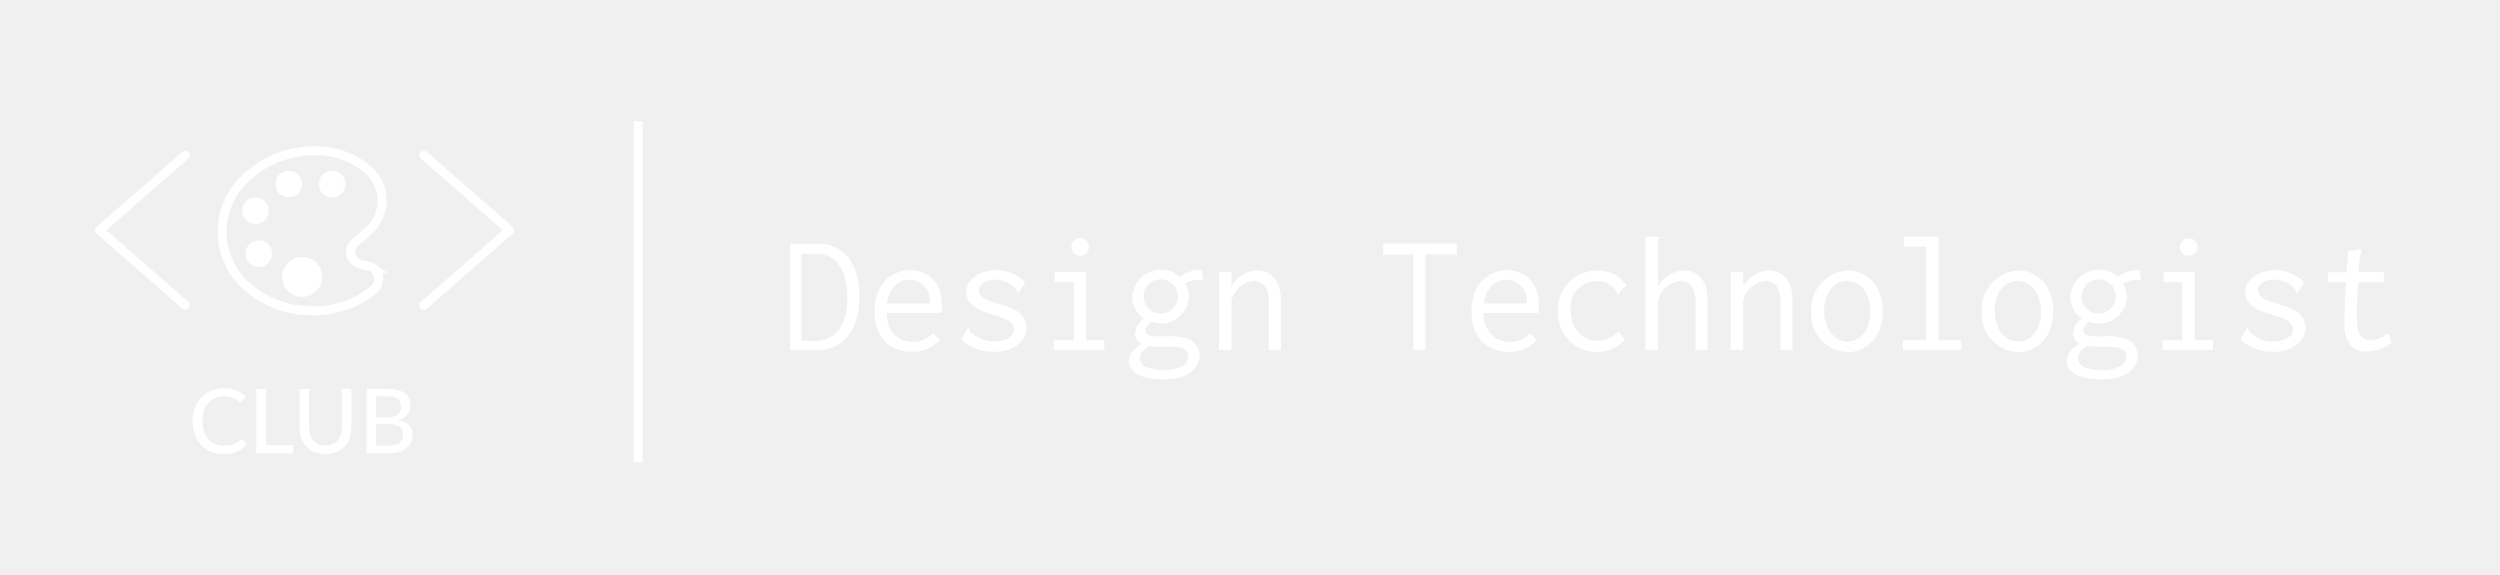
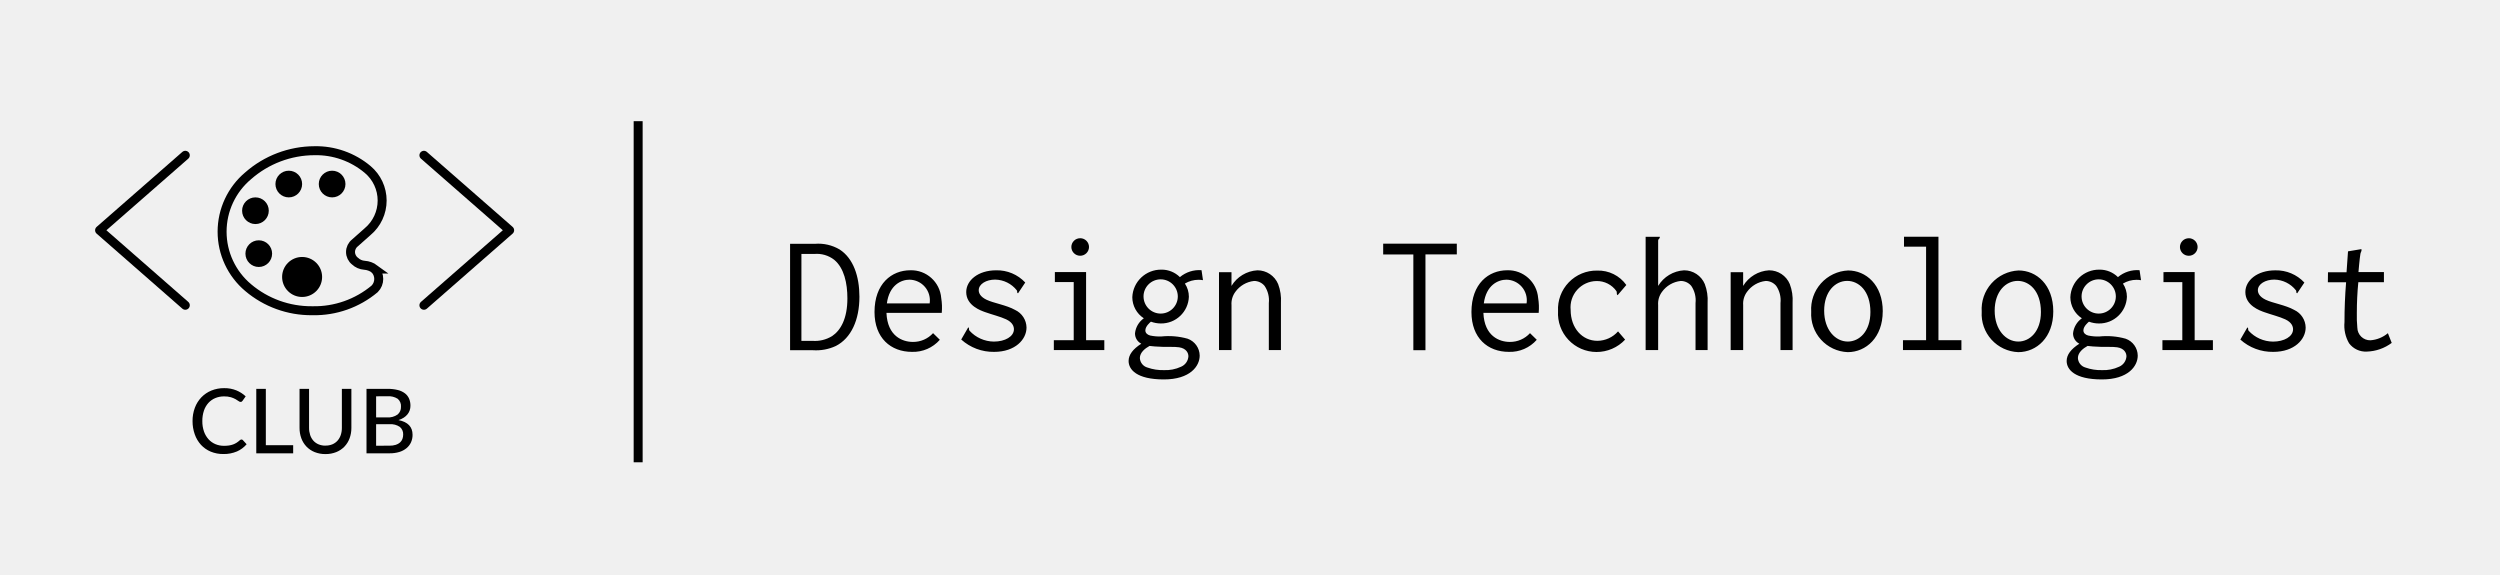
<svg xmlns="http://www.w3.org/2000/svg" width="278.507" height="64" viewBox="0 0 278.507 64">
  <g transform="translate(-61 -175)">
    <path d="M0,0H278.507V64H0Z" transform="translate(61 175)" fill="transparent" />
    <g transform="translate(-4.908 4)">
      <g transform="translate(66.902 164)">
        <g transform="translate(10.098 23.787)">
          <g transform="translate(13.65 0.002)">
-             <path d="M80.982,77.18a2.168,2.168,0,0,0-1.142-.418,1.7,1.7,0,0,1-1.05-.462,1.287,1.287,0,0,1,0-2.033l1.41-1.252a4.52,4.52,0,0,0,0-6.926A8.925,8.925,0,0,0,74.264,64a11.223,11.223,0,0,0-7.372,2.79,8.134,8.134,0,0,0,0,12.465,10.869,10.869,0,0,0,7.1,2.572h.079a10.448,10.448,0,0,0,6.908-2.433,1.568,1.568,0,0,0,0-2.214Z" transform="translate(-63.985 -64)" fill="none" stroke="#fff" stroke-miterlimit="10" stroke-width="1" />
-             <circle cx="1.486" cy="1.486" r="1.486" transform="translate(2.229 5.199)" fill="#fff" />
-             <circle cx="1.486" cy="1.486" r="1.486" transform="translate(2.6 9.981)" fill="#fff" />
-             <circle cx="1.486" cy="1.486" r="1.486" transform="translate(5.943 2.228)" fill="#fff" />
-             <circle cx="2.228" cy="2.228" r="2.228" transform="translate(6.686 11.838)" fill="#fff" />
-             <circle cx="1.486" cy="1.486" r="1.486" transform="translate(10.771 2.228)" fill="#fff" />
+             <path d="M80.982,77.18a2.168,2.168,0,0,0-1.142-.418,1.7,1.7,0,0,1-1.05-.462,1.287,1.287,0,0,1,0-2.033l1.41-1.252a4.52,4.52,0,0,0,0-6.926A8.925,8.925,0,0,0,74.264,64a11.223,11.223,0,0,0-7.372,2.79,8.134,8.134,0,0,0,0,12.465,10.869,10.869,0,0,0,7.1,2.572h.079a10.448,10.448,0,0,0,6.908-2.433,1.568,1.568,0,0,0,0-2.214Z" transform="translate(-63.985 -64)" fill="none" stroke="#000" stroke-miterlimit="10" stroke-width="1" />
+             <circle cx="1.486" cy="1.486" r="1.486" transform="translate(2.229 5.199)" fill="#000" />
+             <circle cx="1.486" cy="1.486" r="1.486" transform="translate(2.6 9.981)" fill="#000" />
+             <circle cx="1.486" cy="1.486" r="1.486" transform="translate(5.943 2.228)" fill="#000" />
+             <circle cx="2.228" cy="2.228" r="2.228" transform="translate(6.686 11.838)" fill="#000" />
+             <circle cx="1.486" cy="1.486" r="1.486" transform="translate(10.771 2.228)" fill="#000" />
          </g>
-           <path d="M19.649,41.008,10.1,32.652,19.649,24.3" transform="translate(-10.098 -23.787)" fill="none" stroke="#fff" stroke-linecap="round" stroke-linejoin="round" stroke-width="1" />
-           <path d="M46.231,41.008l9.551-8.357L46.231,24.3" transform="translate(-10.098 -23.787)" fill="none" stroke="#fff" stroke-linecap="round" stroke-linejoin="round" stroke-width="1" />
+           <path d="M19.649,41.008,10.1,32.652,19.649,24.3" transform="translate(-10.098 -23.787)" fill="none" stroke="#000" stroke-linecap="round" stroke-linejoin="round" stroke-width="1" />
+           <path d="M46.231,41.008l9.551-8.357L46.231,24.3" transform="translate(-10.098 -23.787)" fill="none" stroke="#000" stroke-linecap="round" stroke-linejoin="round" stroke-width="1" />
        </g>
-         <path d="M5.9-1.54a.2.2,0,0,1,.155.07l.42.46a3,3,0,0,1-1.073.8A3.689,3.689,0,0,1,3.88.08,3.563,3.563,0,0,1,2.468-.19a3.111,3.111,0,0,1-1.08-.755A3.4,3.4,0,0,1,.7-2.105,4.324,4.324,0,0,1,.45-3.59,4.135,4.135,0,0,1,.708-5.075a3.41,3.41,0,0,1,.723-1.16A3.258,3.258,0,0,1,2.543-6.99a3.687,3.687,0,0,1,1.432-.27,3.484,3.484,0,0,1,1.36.25,3.426,3.426,0,0,1,1.035.665l-.35.495a.3.3,0,0,1-.088.09.244.244,0,0,1-.138.035.394.394,0,0,1-.222-.095,3.269,3.269,0,0,0-.335-.213,2.641,2.641,0,0,0-.512-.213,2.592,2.592,0,0,0-.76-.095,2.5,2.5,0,0,0-.98.187,2.169,2.169,0,0,0-.768.54,2.451,2.451,0,0,0-.5.865A3.524,3.524,0,0,0,1.54-3.59a3.4,3.4,0,0,0,.185,1.165,2.552,2.552,0,0,0,.51.865A2.162,2.162,0,0,0,3-1.02a2.426,2.426,0,0,0,.95.185,3.746,3.746,0,0,0,.558-.037,2.391,2.391,0,0,0,.455-.113,1.994,1.994,0,0,0,.392-.192A2.625,2.625,0,0,0,5.72-1.46a.4.4,0,0,1,.085-.058A.21.21,0,0,1,5.9-1.54ZM11.66-.9V0H7.55V-7.18H8.615V-.9Zm3.6.04A1.946,1.946,0,0,0,16.025-1a1.605,1.605,0,0,0,.575-.408,1.808,1.808,0,0,0,.36-.625,2.449,2.449,0,0,0,.125-.8V-7.18h1.06v4.345a3.3,3.3,0,0,1-.2,1.165,2.662,2.662,0,0,1-.575.925,2.634,2.634,0,0,1-.91.61,3.143,3.143,0,0,1-1.2.22,3.143,3.143,0,0,1-1.205-.22,2.634,2.634,0,0,1-.91-.61,2.662,2.662,0,0,1-.575-.925,3.3,3.3,0,0,1-.2-1.165V-7.18H13.43v4.34a2.518,2.518,0,0,0,.123.805,1.774,1.774,0,0,0,.358.628A1.605,1.605,0,0,0,14.485-1,1.946,1.946,0,0,0,15.255-.855Zm7.14.01a2.221,2.221,0,0,0,.692-.095,1.3,1.3,0,0,0,.47-.26.989.989,0,0,0,.268-.393,1.411,1.411,0,0,0,.085-.5,1.037,1.037,0,0,0-.37-.843A1.77,1.77,0,0,0,22.4-3.24H20.9V-.845Zm-1.5-5.5V-4H22.12a1.8,1.8,0,0,0,1.168-.317,1.056,1.056,0,0,0,.382-.858,1.057,1.057,0,0,0-.365-.9,1.864,1.864,0,0,0-1.135-.28ZM22.17-7.18a4.5,4.5,0,0,1,1.157.13,2.177,2.177,0,0,1,.792.375,1.489,1.489,0,0,1,.458.592,2,2,0,0,1,.148.788,1.571,1.571,0,0,1-.08.5,1.454,1.454,0,0,1-.245.447,1.768,1.768,0,0,1-.415.373,2.417,2.417,0,0,1-.59.275q1.565.31,1.565,1.635a2.017,2.017,0,0,1-.17.837,1.832,1.832,0,0,1-.5.653,2.289,2.289,0,0,1-.8.425,3.583,3.583,0,0,1-1.08.15H19.83V-7.18Z" transform="translate(20.006 57.5)" fill="#fff" />
+         <path d="M5.9-1.54a.2.2,0,0,1,.155.07l.42.46a3,3,0,0,1-1.073.8A3.689,3.689,0,0,1,3.88.08,3.563,3.563,0,0,1,2.468-.19a3.111,3.111,0,0,1-1.08-.755A3.4,3.4,0,0,1,.7-2.105,4.324,4.324,0,0,1,.45-3.59,4.135,4.135,0,0,1,.708-5.075a3.41,3.41,0,0,1,.723-1.16A3.258,3.258,0,0,1,2.543-6.99a3.687,3.687,0,0,1,1.432-.27,3.484,3.484,0,0,1,1.36.25,3.426,3.426,0,0,1,1.035.665l-.35.495a.3.3,0,0,1-.088.09.244.244,0,0,1-.138.035.394.394,0,0,1-.222-.095,3.269,3.269,0,0,0-.335-.213,2.641,2.641,0,0,0-.512-.213,2.592,2.592,0,0,0-.76-.095,2.5,2.5,0,0,0-.98.187,2.169,2.169,0,0,0-.768.54,2.451,2.451,0,0,0-.5.865A3.524,3.524,0,0,0,1.54-3.59a3.4,3.4,0,0,0,.185,1.165,2.552,2.552,0,0,0,.51.865A2.162,2.162,0,0,0,3-1.02a2.426,2.426,0,0,0,.95.185,3.746,3.746,0,0,0,.558-.037,2.391,2.391,0,0,0,.455-.113,1.994,1.994,0,0,0,.392-.192A2.625,2.625,0,0,0,5.72-1.46a.4.4,0,0,1,.085-.058A.21.21,0,0,1,5.9-1.54ZM11.66-.9V0H7.55V-7.18H8.615V-.9Zm3.6.04A1.946,1.946,0,0,0,16.025-1a1.605,1.605,0,0,0,.575-.408,1.808,1.808,0,0,0,.36-.625,2.449,2.449,0,0,0,.125-.8V-7.18h1.06v4.345a3.3,3.3,0,0,1-.2,1.165,2.662,2.662,0,0,1-.575.925,2.634,2.634,0,0,1-.91.61,3.143,3.143,0,0,1-1.2.22,3.143,3.143,0,0,1-1.205-.22,2.634,2.634,0,0,1-.91-.61,2.662,2.662,0,0,1-.575-.925,3.3,3.3,0,0,1-.2-1.165V-7.18H13.43v4.34a2.518,2.518,0,0,0,.123.805,1.774,1.774,0,0,0,.358.628A1.605,1.605,0,0,0,14.485-1,1.946,1.946,0,0,0,15.255-.855Zm7.14.01a2.221,2.221,0,0,0,.692-.095,1.3,1.3,0,0,0,.47-.26.989.989,0,0,0,.268-.393,1.411,1.411,0,0,0,.085-.5,1.037,1.037,0,0,0-.37-.843A1.77,1.77,0,0,0,22.4-3.24H20.9V-.845Zm-1.5-5.5V-4H22.12a1.8,1.8,0,0,0,1.168-.317,1.056,1.056,0,0,0,.382-.858,1.057,1.057,0,0,0-.365-.9,1.864,1.864,0,0,0-1.135-.28ZM22.17-7.18a4.5,4.5,0,0,1,1.157.13,2.177,2.177,0,0,1,.792.375,1.489,1.489,0,0,1,.458.592,2,2,0,0,1,.148.788,1.571,1.571,0,0,1-.08.5,1.454,1.454,0,0,1-.245.447,1.768,1.768,0,0,1-.415.373,2.417,2.417,0,0,1-.59.275q1.565.31,1.565,1.635a2.017,2.017,0,0,1-.17.837,1.832,1.832,0,0,1-.5.653,2.289,2.289,0,0,1-.8.425,3.583,3.583,0,0,1-1.08.15H19.83V-7.18Z" transform="translate(20.006 57.5)" fill="#000" />
      </g>
-       <path d="M0,0V38" transform="translate(137 184.5)" fill="none" stroke="#fff" stroke-width="1" />
-       <path d="M1.017-11.839V.016H3.558A5.208,5.208,0,0,0,6.119-.459c1.7-.873,2.623-2.89,2.623-5.48,0-2.279-.676-4.274-2.2-5.265a4.655,4.655,0,0,0-2.756-.635Zm1.263,1.131H3.706a3.162,3.162,0,0,1,2.228.65c1.1.912,1.468,2.6,1.468,4.3,0,2.257-.749,3.556-1.695,4.194a3.633,3.633,0,0,1-2.214.534H2.279ZM14.414-8.892c-2.073,0-3.991,1.483-3.991,4.651,0,2.892,1.81,4.44,4.168,4.44A3.949,3.949,0,0,0,17.7-1.148l-.754-.738A2.991,2.991,0,0,1,14.7-.909c-1.161,0-2.843-.64-2.946-3.239h6.16a6.514,6.514,0,0,0-.06-1.658A3.356,3.356,0,0,0,14.414-8.892ZM11.8-5.2c.27-2.047,1.592-2.643,2.523-2.643A2.3,2.3,0,0,1,16.567-5.2ZM27.215-7.526a4.293,4.293,0,0,0-3.238-1.361c-2.016,0-3.337,1.127-3.337,2.423,0,1.516,1.644,2.068,2.115,2.238.734.265,1.693.5,2.333.8.716.335.866.792.866,1.106,0,.813-.992,1.373-2.232,1.373A3.715,3.715,0,0,1,21.006-2.16a.232.232,0,0,1-.053-.2.174.174,0,0,0-.084-.179l-.787,1.361A5.333,5.333,0,0,0,23.746.2c2.372,0,3.611-1.4,3.611-2.71a2.2,2.2,0,0,0-1.274-1.963c-.981-.551-2.379-.747-3.19-1.139-.709-.343-.86-.764-.86-1.055,0-.7.848-1.185,1.829-1.185a3.134,3.134,0,0,1,2.41,1.192.23.23,0,0,1,.041.181c0,.114.065.145.1.153Zm3.3-1.164v1.115h2.1V-1.1H30.4V0h5.624V-1.1H33.993V-8.69Zm2.82-3.771a.981.981,0,0,0-.984.976.98.98,0,0,0,.984.976.981.981,0,0,0,.984-.976A.98.98,0,0,0,33.337-12.462Zm7.056,6.489A1.911,1.911,0,0,1,42.3-7.88a1.91,1.91,0,0,1,1.911,1.906A1.911,1.911,0,0,1,42.3-4.066,1.91,1.91,0,0,1,40.393-5.973Zm1.995-2.989a3.2,3.2,0,0,0-3.244,3.069,2.811,2.811,0,0,0,1.283,2.351,2.348,2.348,0,0,0-.983,1.675,1.277,1.277,0,0,0,.7,1.157c-.932.595-1.412,1.233-1.412,1.923,0,.946.883,2.056,3.925,2.056,2.94,0,3.994-1.49,3.994-2.654A2.021,2.021,0,0,0,45.3-1.269a7.835,7.835,0,0,0-2.938-.246,5.245,5.245,0,0,1-1.24-.109c-.332-.091-.526-.3-.526-.57,0-.459.535-.9.62-.971a3.173,3.173,0,0,0,1.1.2A3.085,3.085,0,0,0,45.444-5.94,2.658,2.658,0,0,0,45-7.411a2.946,2.946,0,0,1,1.516-.42,2.945,2.945,0,0,1,.5.043L46.854-8.9a3.344,3.344,0,0,0-2.41.771A2.884,2.884,0,0,0,42.388-8.962Zm-1.323,8.5c.329.043.79.08,1.454.1.641.024,1.341-.024,1.839.051.8.121,1.036.628,1.036,1.01a1.347,1.347,0,0,1-.812,1.152,4.089,4.089,0,0,1-1.951.38,5.017,5.017,0,0,1-1.791-.284A1.158,1.158,0,0,1,39.984.89C39.984.266,40.566-.19,41.065-.464ZM48.8,0h1.394V-5a2.207,2.207,0,0,1,.431-1.49A2.965,2.965,0,0,1,52.7-7.7a1.514,1.514,0,0,1,1.177.55,2.867,2.867,0,0,1,.474,1.919V0H55.7V-5.263h0a4.986,4.986,0,0,0-.313-2.092,2.494,2.494,0,0,0-2.311-1.532,3.622,3.622,0,0,0-2.885,1.738V-8.674H48.8ZM67.09-11.855v1.2h3.361V.016H71.8V-10.658h3.493v-1.2ZM80.914-8.892c-2.073,0-3.991,1.483-3.991,4.651,0,2.892,1.81,4.44,4.168,4.44A3.949,3.949,0,0,0,84.2-1.148l-.754-.738A2.991,2.991,0,0,1,81.2-.909c-1.161,0-2.843-.64-2.946-3.239h6.16a6.514,6.514,0,0,0-.06-1.658A3.356,3.356,0,0,0,80.914-8.892ZM78.3-5.2c.27-2.047,1.592-2.643,2.523-2.643A2.3,2.3,0,0,1,83.067-5.2Zm15.878-2.05a3.825,3.825,0,0,0-3.246-1.607,4.29,4.29,0,0,0-4.362,4.518A4.3,4.3,0,0,0,90.842.213a4.349,4.349,0,0,0,3.2-1.377l-.787-.918a3.084,3.084,0,0,1-2.3,1.05c-1.691,0-2.981-1.417-2.981-3.446a2.926,2.926,0,0,1,2.866-3.213,2.655,2.655,0,0,1,2.245,1.137c.073.147-.031.325.12.439ZM96.328,0h1.394V-5a2.207,2.207,0,0,1,.431-1.49A2.965,2.965,0,0,1,100.236-7.7a1.514,1.514,0,0,1,1.177.55,2.867,2.867,0,0,1,.474,1.919V0h1.345V-5.263h0a4.985,4.985,0,0,0-.313-2.092,2.494,2.494,0,0,0-2.311-1.532,3.622,3.622,0,0,0-2.885,1.738v-5.034a.223.223,0,0,1,.069-.182.3.3,0,0,0,.121-.2.177.177,0,0,0-.009-.057H96.328ZM105.8,0h1.394V-5a2.207,2.207,0,0,1,.431-1.49A2.965,2.965,0,0,1,109.7-7.7a1.514,1.514,0,0,1,1.177.55,2.867,2.867,0,0,1,.474,1.919V0H112.7V-5.263h0a4.986,4.986,0,0,0-.313-2.092,2.494,2.494,0,0,0-2.311-1.532,3.622,3.622,0,0,0-2.885,1.738V-8.674H105.8Zm16.946-4.3c0-3-1.892-4.57-3.864-4.57a4.322,4.322,0,0,0-4.109,4.6,4.244,4.244,0,0,0,4.068,4.5C120.892.23,122.741-1.423,122.741-4.3Zm-3.958-3.407c1.252,0,2.581,1.081,2.581,3.464,0,2.185-1.251,3.293-2.518,3.293-1.383,0-2.634-1.3-2.634-3.44S117.456-7.708,118.784-7.708Zm6.323-4.917v1.1h2.46V-1.1h-2.574V0h6.51V-1.1h-2.558V-12.626ZM141.741-4.3c0-3-1.892-4.57-3.864-4.57a4.322,4.322,0,0,0-4.109,4.6,4.244,4.244,0,0,0,4.068,4.5C139.892.23,141.741-1.423,141.741-4.3Zm-3.958-3.407c1.252,0,2.581,1.081,2.581,3.464,0,2.185-1.251,3.293-2.518,3.293-1.383,0-2.634-1.3-2.634-3.44S136.456-7.708,137.784-7.708Zm7.109,1.735A1.911,1.911,0,0,1,146.8-7.88a1.91,1.91,0,0,1,1.911,1.906A1.911,1.911,0,0,1,146.8-4.066,1.91,1.91,0,0,1,144.893-5.973Zm1.995-2.989a3.2,3.2,0,0,0-3.244,3.069,2.811,2.811,0,0,0,1.283,2.351,2.349,2.349,0,0,0-.983,1.675,1.277,1.277,0,0,0,.7,1.157c-.932.595-1.412,1.233-1.412,1.923,0,.946.883,2.056,3.925,2.056,2.94,0,3.994-1.49,3.994-2.654a2.021,2.021,0,0,0-1.35-1.884,7.835,7.835,0,0,0-2.938-.246,5.245,5.245,0,0,1-1.24-.109c-.332-.091-.526-.3-.526-.57,0-.459.535-.9.62-.971a3.173,3.173,0,0,0,1.1.2,3.085,3.085,0,0,0,3.128-2.973,2.658,2.658,0,0,0-.443-1.471,2.946,2.946,0,0,1,1.516-.42,2.945,2.945,0,0,1,.5.043L151.354-8.9a3.343,3.343,0,0,0-2.41.771A2.884,2.884,0,0,0,146.888-8.962Zm-1.323,8.5c.329.043.79.08,1.454.1.641.024,1.341-.024,1.839.051.8.121,1.036.628,1.036,1.01a1.347,1.347,0,0,1-.812,1.152,4.089,4.089,0,0,1-1.951.38,5.017,5.017,0,0,1-1.791-.284,1.158,1.158,0,0,1-.855-1.06C144.484.266,145.066-.19,145.565-.464Zm8.452-8.226v1.115h2.1V-1.1H153.9V0h5.624V-1.1h-2.033V-8.69Zm2.82-3.771a.981.981,0,0,0-.984.976.98.98,0,0,0,.984.976.981.981,0,0,0,.984-.976A.981.981,0,0,0,156.837-12.462Zm12.878,4.935a4.293,4.293,0,0,0-3.238-1.361c-2.016,0-3.337,1.127-3.337,2.423,0,1.516,1.644,2.068,2.115,2.238.734.265,1.693.5,2.333.8.716.335.866.792.866,1.106,0,.813-.992,1.373-2.232,1.373a3.715,3.715,0,0,1-2.716-1.209.232.232,0,0,1-.053-.2.174.174,0,0,0-.084-.179l-.787,1.361A5.333,5.333,0,0,0,166.246.2c2.372,0,3.611-1.4,3.611-2.71a2.2,2.2,0,0,0-1.274-1.963c-.981-.551-2.379-.747-3.19-1.139-.709-.343-.86-.764-.86-1.055,0-.7.848-1.185,1.829-1.185a3.134,3.134,0,0,1,2.41,1.192.23.23,0,0,1,.041.181c0,.114.065.145.1.153ZM174.575-11l-.164,2.328h-2.066l-.016,1.115h2.033q-.182,2.229-.18,4.438a3.931,3.931,0,0,0,.512,2.363,2.313,2.313,0,0,0,1.977.924A4.862,4.862,0,0,0,179.444-.8l-.426-1.082a3.426,3.426,0,0,1-1.944.792,1.428,1.428,0,0,1-1.46-1.4,13.458,13.458,0,0,1-.056-1.669q0-1.7.165-3.4h2.853V-8.69h-2.837s.131-1.563.22-2.045c.038-.2.174-.321.108-.513Z" transform="translate(152.908 210)" fill="#fff" />
+       <path d="M0,0V38" transform="translate(137 184.5)" fill="none" stroke="#000" stroke-width="1" />
+       <path d="M1.017-11.839V.016H3.558A5.208,5.208,0,0,0,6.119-.459c1.7-.873,2.623-2.89,2.623-5.48,0-2.279-.676-4.274-2.2-5.265a4.655,4.655,0,0,0-2.756-.635Zm1.263,1.131H3.706a3.162,3.162,0,0,1,2.228.65c1.1.912,1.468,2.6,1.468,4.3,0,2.257-.749,3.556-1.695,4.194a3.633,3.633,0,0,1-2.214.534H2.279ZM14.414-8.892c-2.073,0-3.991,1.483-3.991,4.651,0,2.892,1.81,4.44,4.168,4.44A3.949,3.949,0,0,0,17.7-1.148l-.754-.738A2.991,2.991,0,0,1,14.7-.909c-1.161,0-2.843-.64-2.946-3.239h6.16a6.514,6.514,0,0,0-.06-1.658A3.356,3.356,0,0,0,14.414-8.892ZM11.8-5.2c.27-2.047,1.592-2.643,2.523-2.643A2.3,2.3,0,0,1,16.567-5.2ZM27.215-7.526a4.293,4.293,0,0,0-3.238-1.361c-2.016,0-3.337,1.127-3.337,2.423,0,1.516,1.644,2.068,2.115,2.238.734.265,1.693.5,2.333.8.716.335.866.792.866,1.106,0,.813-.992,1.373-2.232,1.373A3.715,3.715,0,0,1,21.006-2.16a.232.232,0,0,1-.053-.2.174.174,0,0,0-.084-.179l-.787,1.361A5.333,5.333,0,0,0,23.746.2c2.372,0,3.611-1.4,3.611-2.71a2.2,2.2,0,0,0-1.274-1.963c-.981-.551-2.379-.747-3.19-1.139-.709-.343-.86-.764-.86-1.055,0-.7.848-1.185,1.829-1.185a3.134,3.134,0,0,1,2.41,1.192.23.23,0,0,1,.041.181c0,.114.065.145.1.153Zm3.3-1.164v1.115h2.1V-1.1H30.4V0h5.624V-1.1H33.993V-8.69Zm2.82-3.771a.981.981,0,0,0-.984.976.98.98,0,0,0,.984.976.981.981,0,0,0,.984-.976A.98.98,0,0,0,33.337-12.462Zm7.056,6.489A1.911,1.911,0,0,1,42.3-7.88a1.91,1.91,0,0,1,1.911,1.906A1.911,1.911,0,0,1,42.3-4.066,1.91,1.91,0,0,1,40.393-5.973Zm1.995-2.989a3.2,3.2,0,0,0-3.244,3.069,2.811,2.811,0,0,0,1.283,2.351,2.348,2.348,0,0,0-.983,1.675,1.277,1.277,0,0,0,.7,1.157c-.932.595-1.412,1.233-1.412,1.923,0,.946.883,2.056,3.925,2.056,2.94,0,3.994-1.49,3.994-2.654A2.021,2.021,0,0,0,45.3-1.269a7.835,7.835,0,0,0-2.938-.246,5.245,5.245,0,0,1-1.24-.109c-.332-.091-.526-.3-.526-.57,0-.459.535-.9.62-.971a3.173,3.173,0,0,0,1.1.2A3.085,3.085,0,0,0,45.444-5.94,2.658,2.658,0,0,0,45-7.411a2.946,2.946,0,0,1,1.516-.42,2.945,2.945,0,0,1,.5.043L46.854-8.9a3.344,3.344,0,0,0-2.41.771A2.884,2.884,0,0,0,42.388-8.962Zm-1.323,8.5c.329.043.79.08,1.454.1.641.024,1.341-.024,1.839.051.8.121,1.036.628,1.036,1.01a1.347,1.347,0,0,1-.812,1.152,4.089,4.089,0,0,1-1.951.38,5.017,5.017,0,0,1-1.791-.284A1.158,1.158,0,0,1,39.984.89C39.984.266,40.566-.19,41.065-.464ZM48.8,0h1.394V-5a2.207,2.207,0,0,1,.431-1.49A2.965,2.965,0,0,1,52.7-7.7a1.514,1.514,0,0,1,1.177.55,2.867,2.867,0,0,1,.474,1.919V0H55.7V-5.263h0a4.986,4.986,0,0,0-.313-2.092,2.494,2.494,0,0,0-2.311-1.532,3.622,3.622,0,0,0-2.885,1.738V-8.674H48.8ZM67.09-11.855v1.2h3.361V.016H71.8V-10.658h3.493v-1.2ZM80.914-8.892c-2.073,0-3.991,1.483-3.991,4.651,0,2.892,1.81,4.44,4.168,4.44A3.949,3.949,0,0,0,84.2-1.148l-.754-.738A2.991,2.991,0,0,1,81.2-.909c-1.161,0-2.843-.64-2.946-3.239h6.16a6.514,6.514,0,0,0-.06-1.658A3.356,3.356,0,0,0,80.914-8.892ZM78.3-5.2c.27-2.047,1.592-2.643,2.523-2.643A2.3,2.3,0,0,1,83.067-5.2Zm15.878-2.05a3.825,3.825,0,0,0-3.246-1.607,4.29,4.29,0,0,0-4.362,4.518A4.3,4.3,0,0,0,90.842.213a4.349,4.349,0,0,0,3.2-1.377l-.787-.918a3.084,3.084,0,0,1-2.3,1.05c-1.691,0-2.981-1.417-2.981-3.446a2.926,2.926,0,0,1,2.866-3.213,2.655,2.655,0,0,1,2.245,1.137c.073.147-.031.325.12.439ZM96.328,0h1.394V-5a2.207,2.207,0,0,1,.431-1.49A2.965,2.965,0,0,1,100.236-7.7a1.514,1.514,0,0,1,1.177.55,2.867,2.867,0,0,1,.474,1.919V0h1.345V-5.263h0a4.985,4.985,0,0,0-.313-2.092,2.494,2.494,0,0,0-2.311-1.532,3.622,3.622,0,0,0-2.885,1.738v-5.034a.223.223,0,0,1,.069-.182.3.3,0,0,0,.121-.2.177.177,0,0,0-.009-.057H96.328ZM105.8,0h1.394V-5a2.207,2.207,0,0,1,.431-1.49A2.965,2.965,0,0,1,109.7-7.7a1.514,1.514,0,0,1,1.177.55,2.867,2.867,0,0,1,.474,1.919V0H112.7V-5.263h0a4.986,4.986,0,0,0-.313-2.092,2.494,2.494,0,0,0-2.311-1.532,3.622,3.622,0,0,0-2.885,1.738V-8.674H105.8Zm16.946-4.3c0-3-1.892-4.57-3.864-4.57a4.322,4.322,0,0,0-4.109,4.6,4.244,4.244,0,0,0,4.068,4.5C120.892.23,122.741-1.423,122.741-4.3Zm-3.958-3.407c1.252,0,2.581,1.081,2.581,3.464,0,2.185-1.251,3.293-2.518,3.293-1.383,0-2.634-1.3-2.634-3.44S117.456-7.708,118.784-7.708Zm6.323-4.917v1.1h2.46V-1.1h-2.574V0h6.51V-1.1h-2.558V-12.626ZM141.741-4.3c0-3-1.892-4.57-3.864-4.57a4.322,4.322,0,0,0-4.109,4.6,4.244,4.244,0,0,0,4.068,4.5C139.892.23,141.741-1.423,141.741-4.3Zm-3.958-3.407c1.252,0,2.581,1.081,2.581,3.464,0,2.185-1.251,3.293-2.518,3.293-1.383,0-2.634-1.3-2.634-3.44S136.456-7.708,137.784-7.708Zm7.109,1.735A1.911,1.911,0,0,1,146.8-7.88a1.91,1.91,0,0,1,1.911,1.906A1.911,1.911,0,0,1,146.8-4.066,1.91,1.91,0,0,1,144.893-5.973Zm1.995-2.989a3.2,3.2,0,0,0-3.244,3.069,2.811,2.811,0,0,0,1.283,2.351,2.349,2.349,0,0,0-.983,1.675,1.277,1.277,0,0,0,.7,1.157c-.932.595-1.412,1.233-1.412,1.923,0,.946.883,2.056,3.925,2.056,2.94,0,3.994-1.49,3.994-2.654a2.021,2.021,0,0,0-1.35-1.884,7.835,7.835,0,0,0-2.938-.246,5.245,5.245,0,0,1-1.24-.109c-.332-.091-.526-.3-.526-.57,0-.459.535-.9.62-.971a3.173,3.173,0,0,0,1.1.2,3.085,3.085,0,0,0,3.128-2.973,2.658,2.658,0,0,0-.443-1.471,2.946,2.946,0,0,1,1.516-.42,2.945,2.945,0,0,1,.5.043L151.354-8.9a3.343,3.343,0,0,0-2.41.771A2.884,2.884,0,0,0,146.888-8.962Zm-1.323,8.5c.329.043.79.08,1.454.1.641.024,1.341-.024,1.839.051.8.121,1.036.628,1.036,1.01a1.347,1.347,0,0,1-.812,1.152,4.089,4.089,0,0,1-1.951.38,5.017,5.017,0,0,1-1.791-.284,1.158,1.158,0,0,1-.855-1.06C144.484.266,145.066-.19,145.565-.464Zm8.452-8.226v1.115h2.1V-1.1H153.9V0h5.624V-1.1h-2.033V-8.69Zm2.82-3.771a.981.981,0,0,0-.984.976.98.98,0,0,0,.984.976.981.981,0,0,0,.984-.976A.981.981,0,0,0,156.837-12.462Zm12.878,4.935a4.293,4.293,0,0,0-3.238-1.361c-2.016,0-3.337,1.127-3.337,2.423,0,1.516,1.644,2.068,2.115,2.238.734.265,1.693.5,2.333.8.716.335.866.792.866,1.106,0,.813-.992,1.373-2.232,1.373a3.715,3.715,0,0,1-2.716-1.209.232.232,0,0,1-.053-.2.174.174,0,0,0-.084-.179l-.787,1.361A5.333,5.333,0,0,0,166.246.2c2.372,0,3.611-1.4,3.611-2.71a2.2,2.2,0,0,0-1.274-1.963c-.981-.551-2.379-.747-3.19-1.139-.709-.343-.86-.764-.86-1.055,0-.7.848-1.185,1.829-1.185a3.134,3.134,0,0,1,2.41,1.192.23.23,0,0,1,.041.181c0,.114.065.145.1.153ZM174.575-11l-.164,2.328h-2.066l-.016,1.115h2.033q-.182,2.229-.18,4.438a3.931,3.931,0,0,0,.512,2.363,2.313,2.313,0,0,0,1.977.924A4.862,4.862,0,0,0,179.444-.8l-.426-1.082a3.426,3.426,0,0,1-1.944.792,1.428,1.428,0,0,1-1.46-1.4,13.458,13.458,0,0,1-.056-1.669q0-1.7.165-3.4h2.853V-8.69h-2.837s.131-1.563.22-2.045c.038-.2.174-.321.108-.513Z" transform="translate(152.908 210)" fill="#000" />
    </g>
  </g>
</svg>
